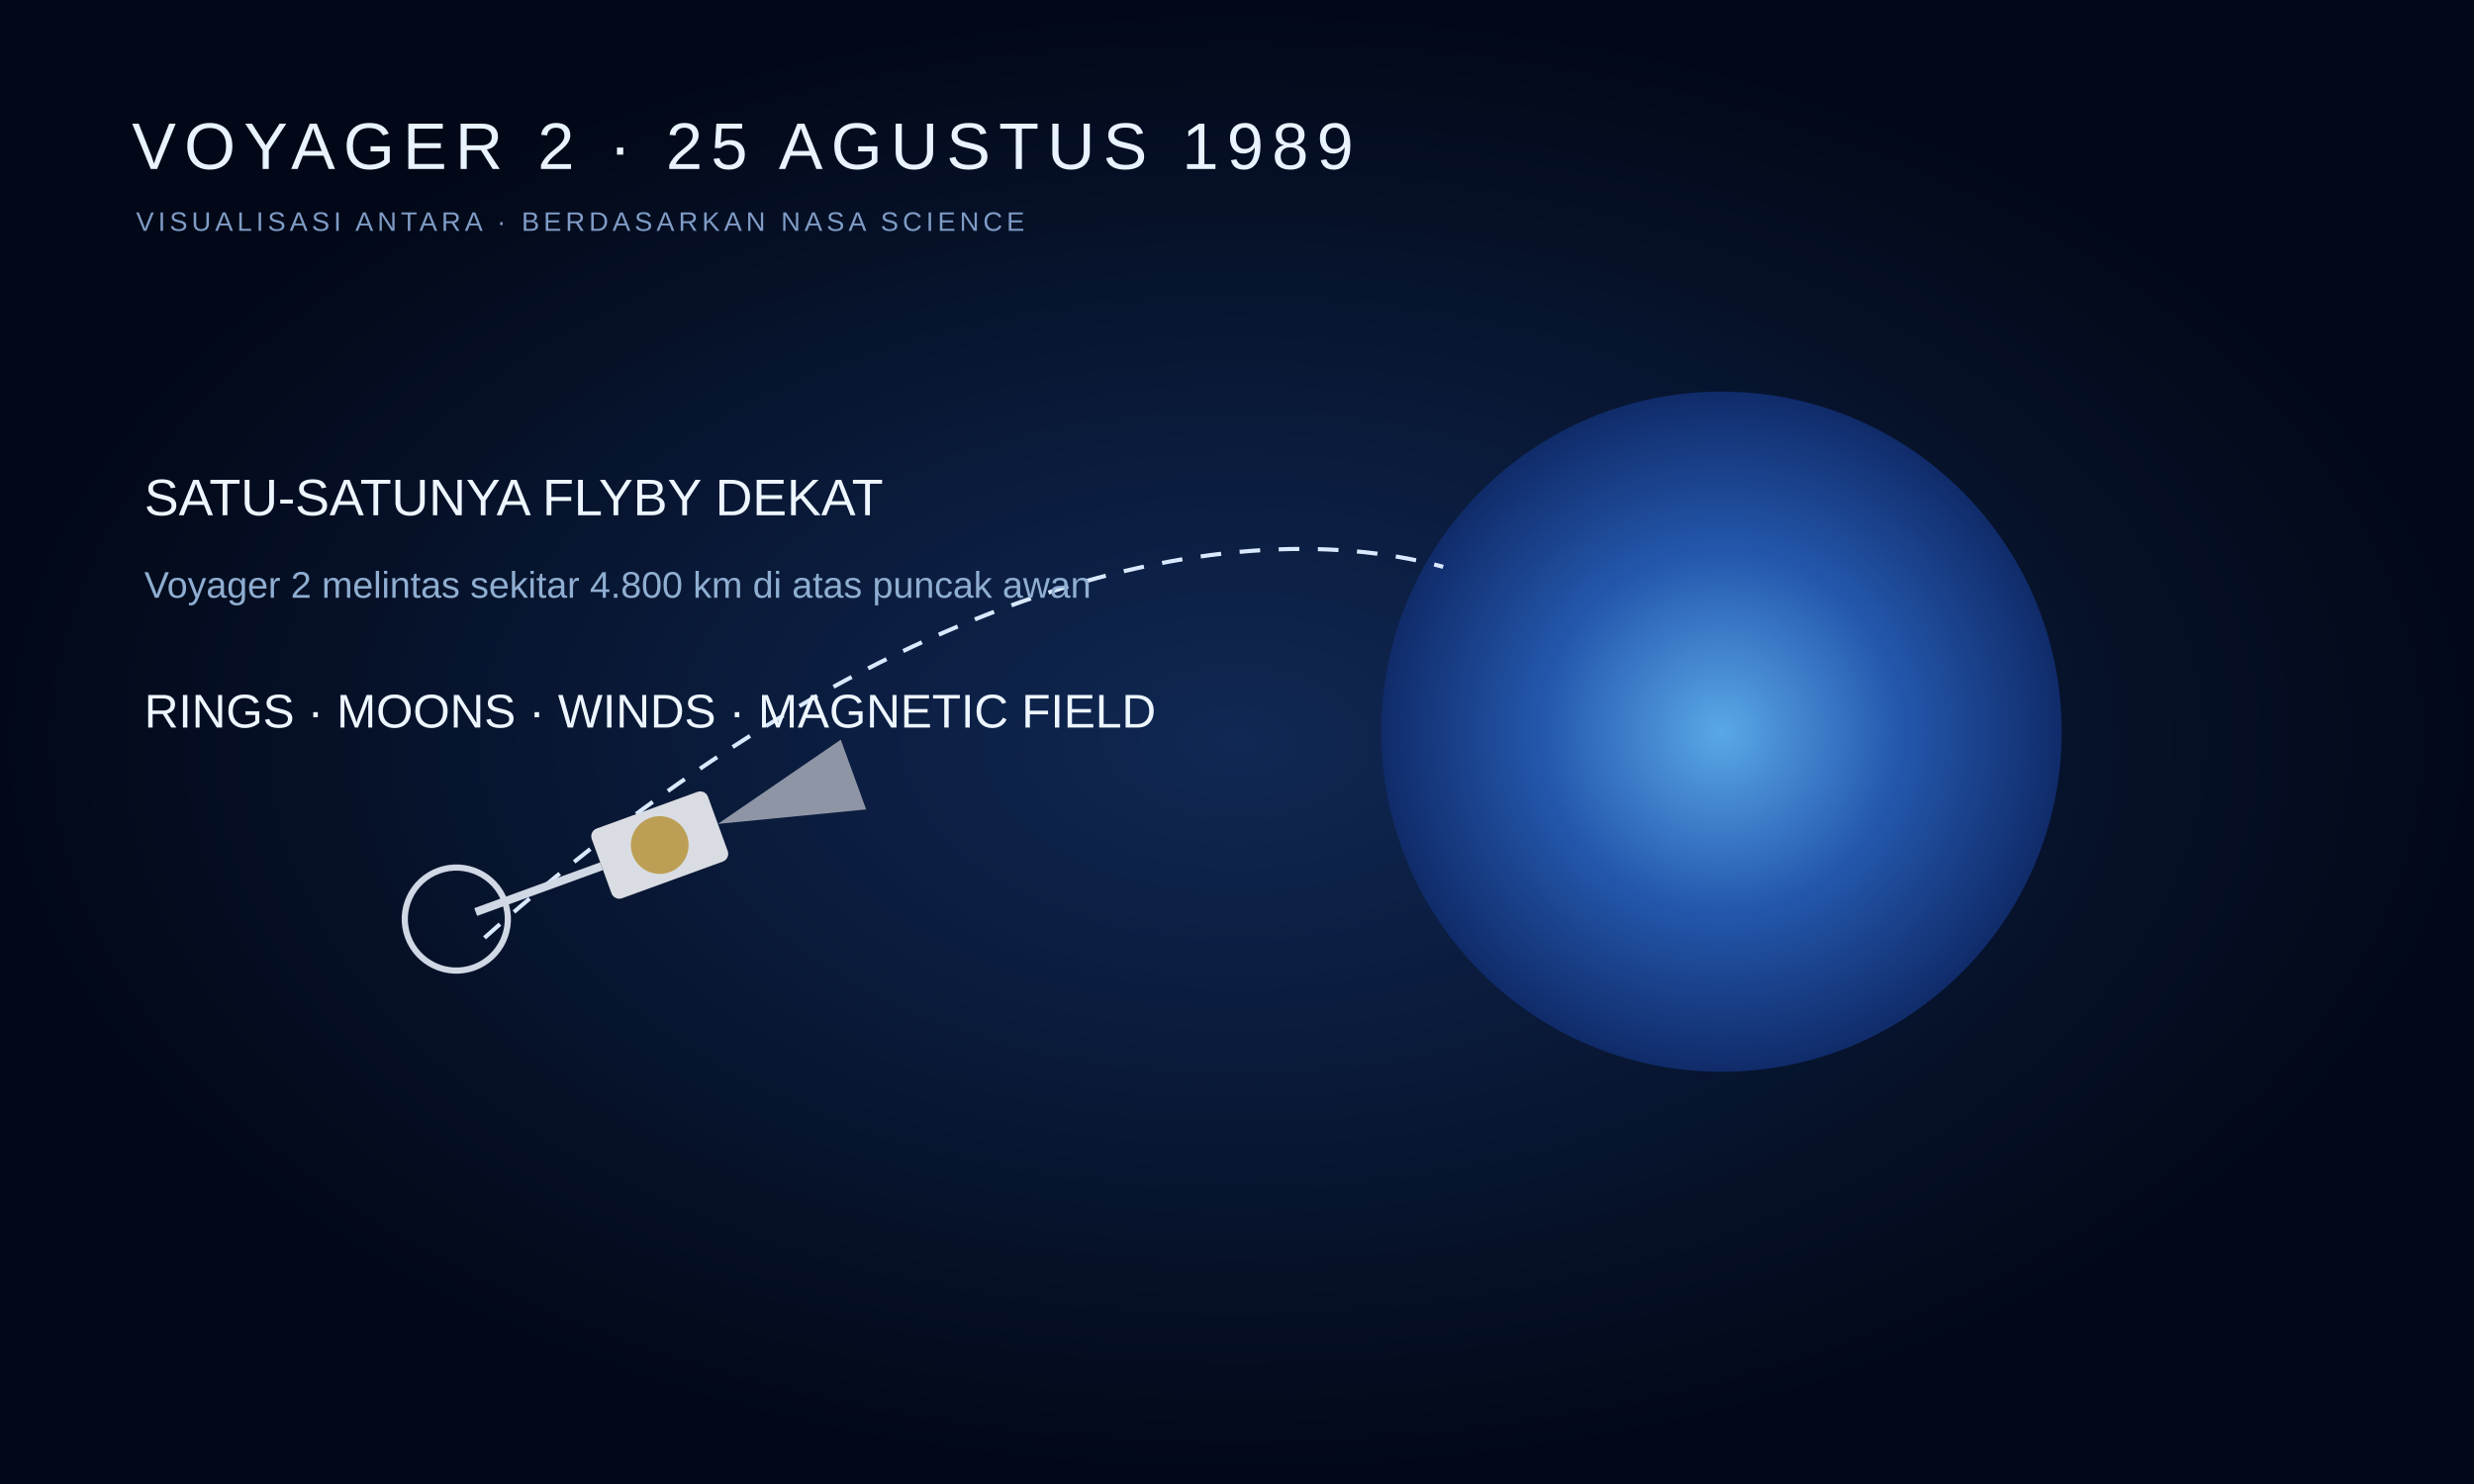
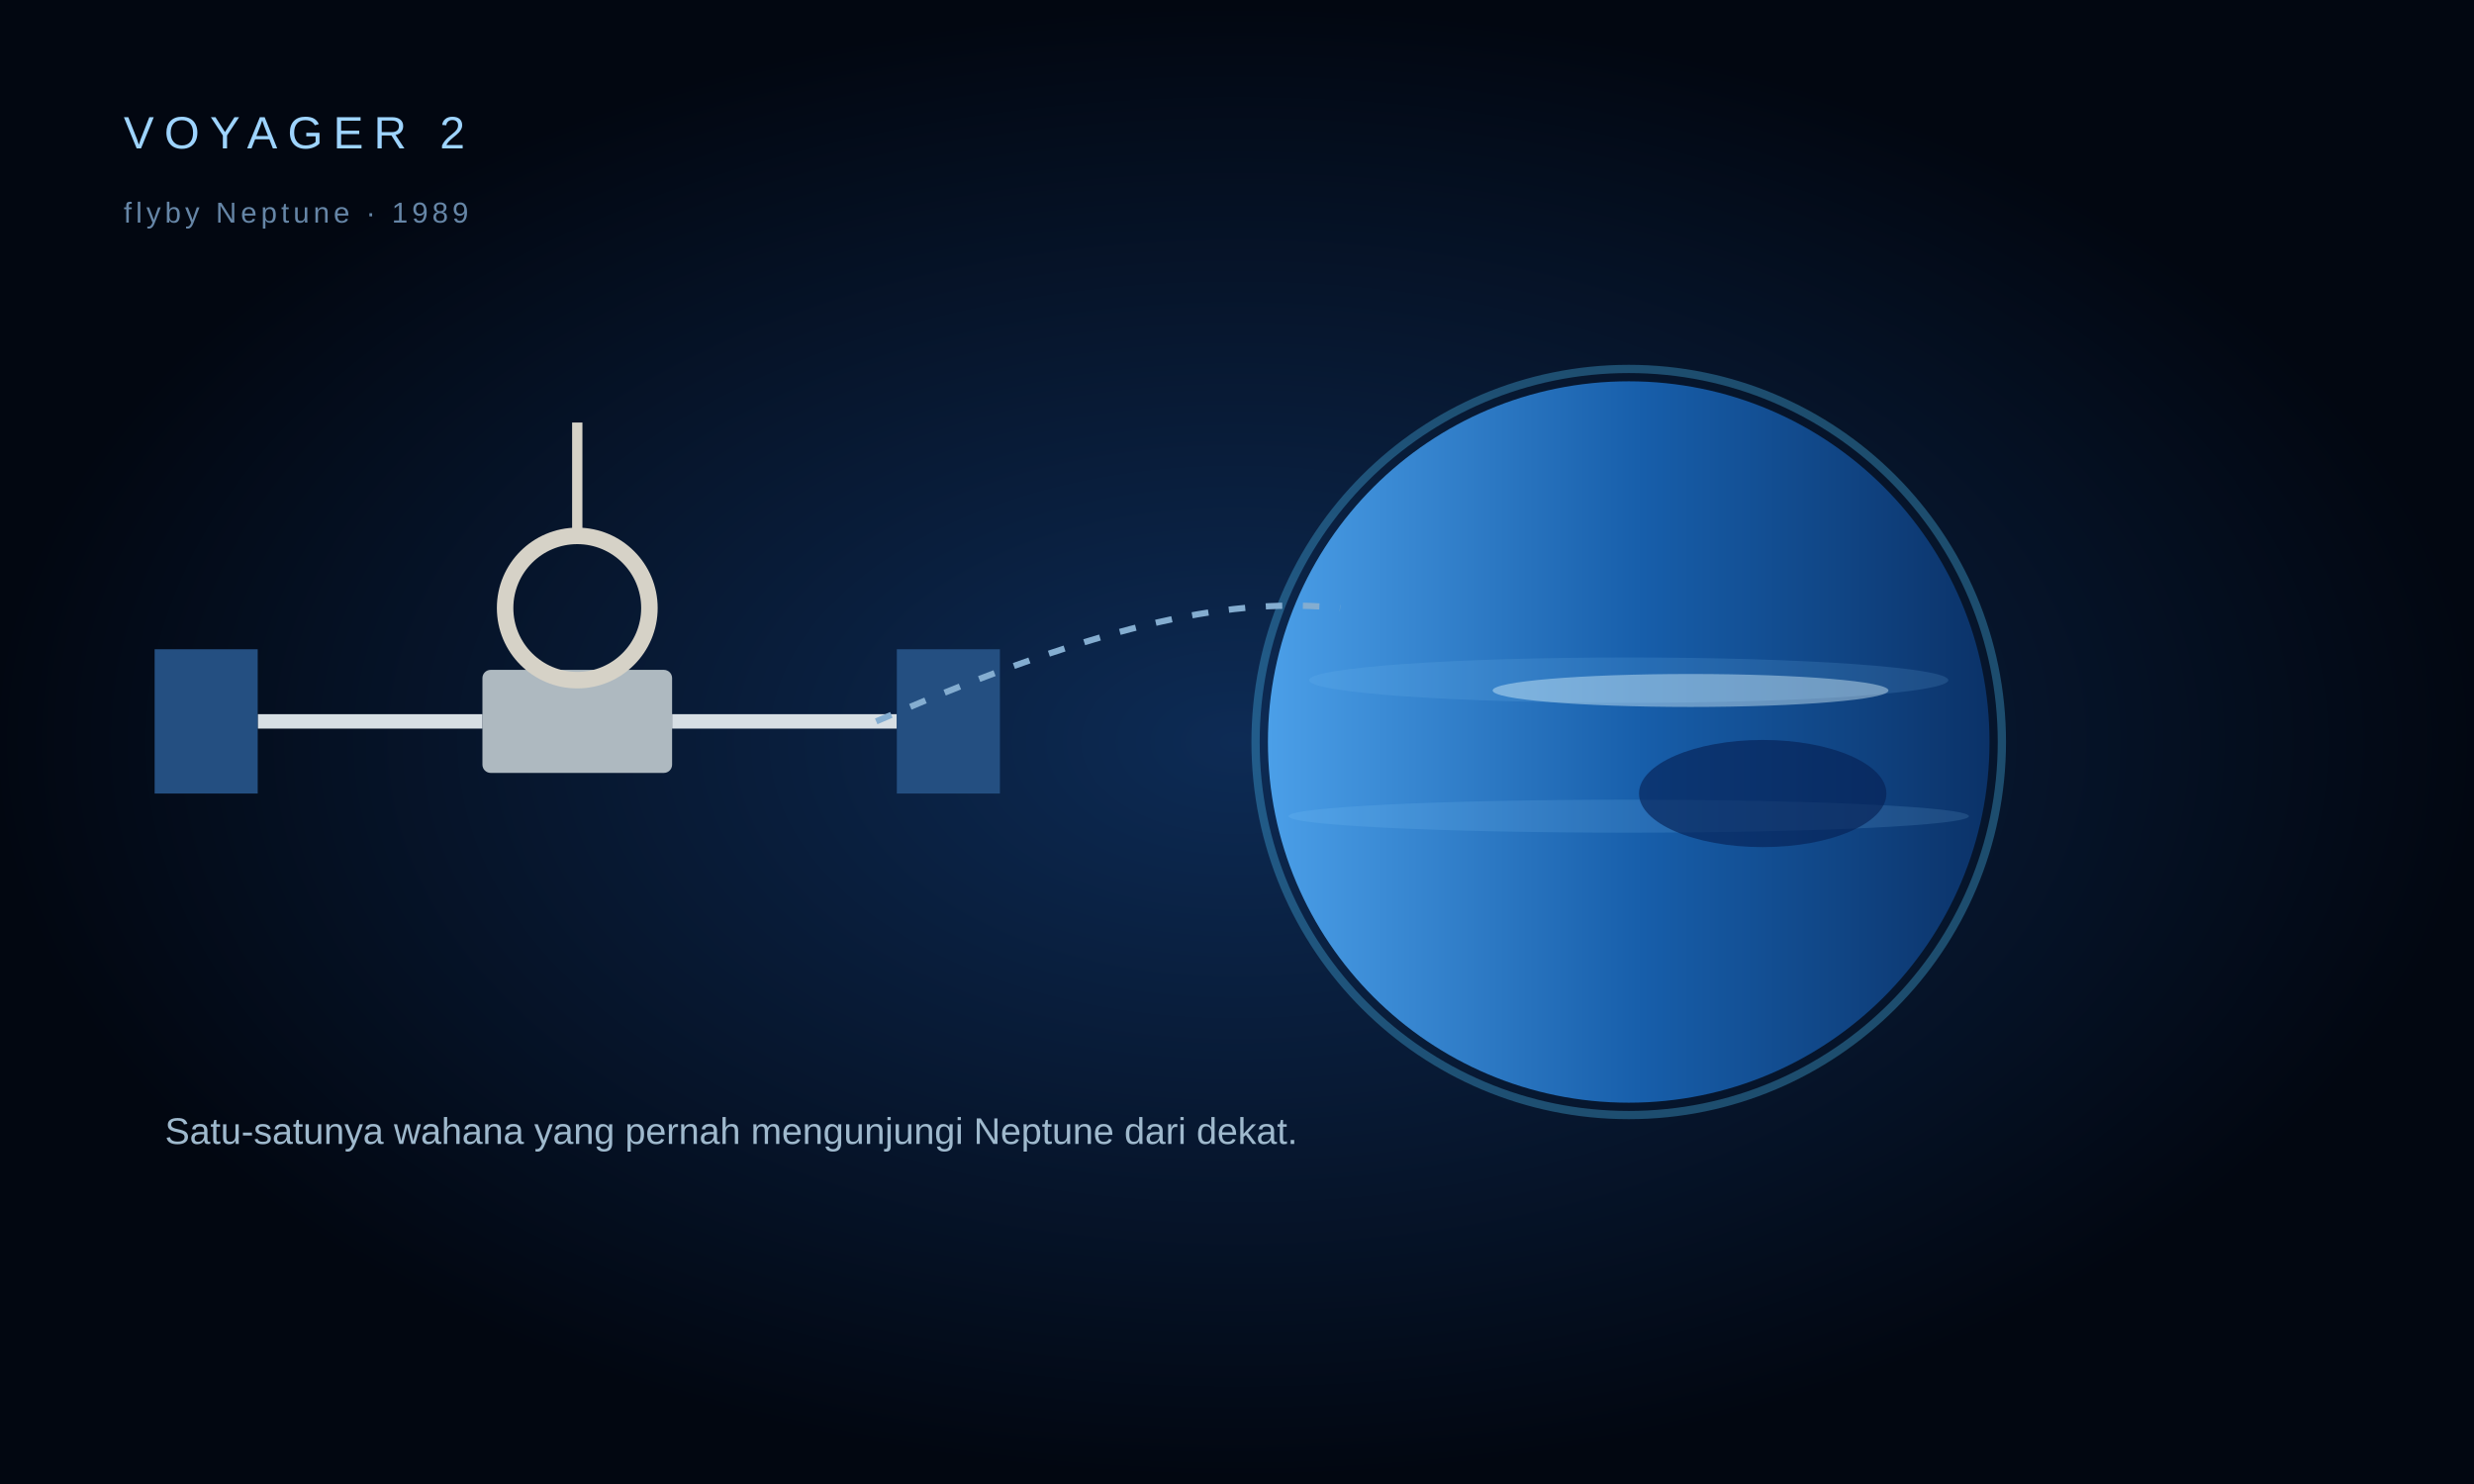
- <svg xmlns="http://www.w3.org/2000/svg" viewBox="0 0 1200 720">
+ <svg xmlns="http://www.w3.org/2000/svg" viewBox="0 0 1200 720" role="img" aria-label="Voyager 2">
  <defs>
    <radialGradient id="bg">
-       <stop stop-color="#102854" />
-       <stop offset="1" stop-color="#020817" />
+       <stop offset="0" stop-color="#0d2b55" />
+       <stop offset="1" stop-color="#020711" />
    </radialGradient>
-     <radialGradient id="n">
-       <stop stop-color="#5aa8e8" />
-       <stop offset=".52" stop-color="#2458ad" />
-       <stop offset="1" stop-color="#102b69" />
-     </radialGradient>
-     <filter id="g">
-       <feGaussianBlur stdDeviation="7" />
+     <linearGradient id="blue">
+       <stop stop-color="#4b9fe8" />
+       <stop offset=".52" stop-color="#175eaa" />
+       <stop offset="1" stop-color="#0b3268" />
+     </linearGradient>
+     <filter id="glow">
+       <feGaussianBlur stdDeviation="10" />
    </filter>
  </defs>
  <rect width="1200" height="720" fill="url(#bg)" />
-   <text x="64" y="82" fill="#e8f3ff" font-family="Arial" font-size="32" letter-spacing="4">VOYAGER 2 · 25 AGUSTUS 1989</text>
-   <text x="66" y="112" fill="#7f9cc6" font-family="Arial" font-size="13" letter-spacing="2">VISUALISASI ANTARA · BERDASARKAN NASA SCIENCE</text>
-   <circle cx="835" cy="355" r="165" fill="url(#n)" />
-   <path d="M235 455 C420 290 590 245 700 275" fill="none" stroke="#d9e9ff" stroke-width="2" stroke-dasharray="10 9" />
-   <g transform="translate(320 410) rotate(-20)">
-     <rect x="-30" y="-18" width="60" height="36" rx="4" fill="#d9dce2" />
-     <path d="M30 0L100-18v36z" fill="#8e96a6" />
-     <circle r="14" fill="#bc9f55" />
-     <line x1="-30" y1="0" x2="-95" y2="0" stroke="#cfd8e4" stroke-width="4" />
-     <circle cx="-105" cy="0" r="25" fill="none" stroke="#cfd8e4" stroke-width="3" />
+   <text x="60" y="72" fill="#9ed4ff" font-size="22" font-family="Arial" letter-spacing="5">VOYAGER 2</text>
+   <text x="60" y="108" fill="#6686a7" font-size="14" font-family="Arial" letter-spacing="2">flyby Neptune · 1989</text>
+   <circle cx="790" cy="360" r="175" fill="url(#blue)" />
+   <ellipse cx="790" cy="330" rx="155" ry="11" fill="#7bc1f0" opacity=".16" />
+   <ellipse cx="790" cy="396" rx="165" ry="8" fill="#8fd6ff" opacity=".14" />
+   <ellipse cx="855" cy="385" rx="60" ry="26" fill="#051f52" opacity=".62" />
+   <ellipse cx="820" cy="335" rx="96" ry="8" fill="#dff8ff" opacity=".42" />
+   <circle cx="790" cy="360" r="181" fill="none" stroke="#4fc5ff" stroke-opacity=".32" stroke-width="4" />
+   <g transform="translate(280 350)">
+     <rect x="-46" y="-25" width="92" height="50" rx="4" fill="#aeb9c0" />
+     <path d="M-46 0H-155M46 0H155" stroke="#d7dfe4" stroke-width="7" />
+     <rect x="-205" y="-35" width="50" height="70" fill="#244f81" />
+     <rect x="155" y="-35" width="50" height="70" fill="#244f81" />
+     <circle cx="0" cy="-55" r="35" fill="none" stroke="#d6d2c7" stroke-width="8" />
+     <path d="M0-90V-145" stroke="#d6d2c7" stroke-width="5" />
  </g>
-   <text x="70" y="250" fill="#edf6ff" font-family="Arial" font-size="25">SATU-SATUNYA FLYBY DEKAT</text>
-   <text x="70" y="290" fill="#8faed1" font-family="Arial" font-size="18">Voyager 2 melintas sekitar 4.800 km di atas puncak awan</text>
-   <text x="70" y="353" fill="#edf6ff" font-family="Arial" font-size="23">RINGS · MOONS · WINDS · MAGNETIC FIELD</text>
+   <path d="M425 350C540 300 600 290 650 295" fill="none" stroke="#84add0" stroke-width="3" stroke-dasharray="8 10" />
+   <text x="80" y="555" fill="#9fb9cd" font-size="18" font-family="Arial">Satu-satunya wahana yang pernah mengunjungi Neptune dari dekat.</text>
</svg>
